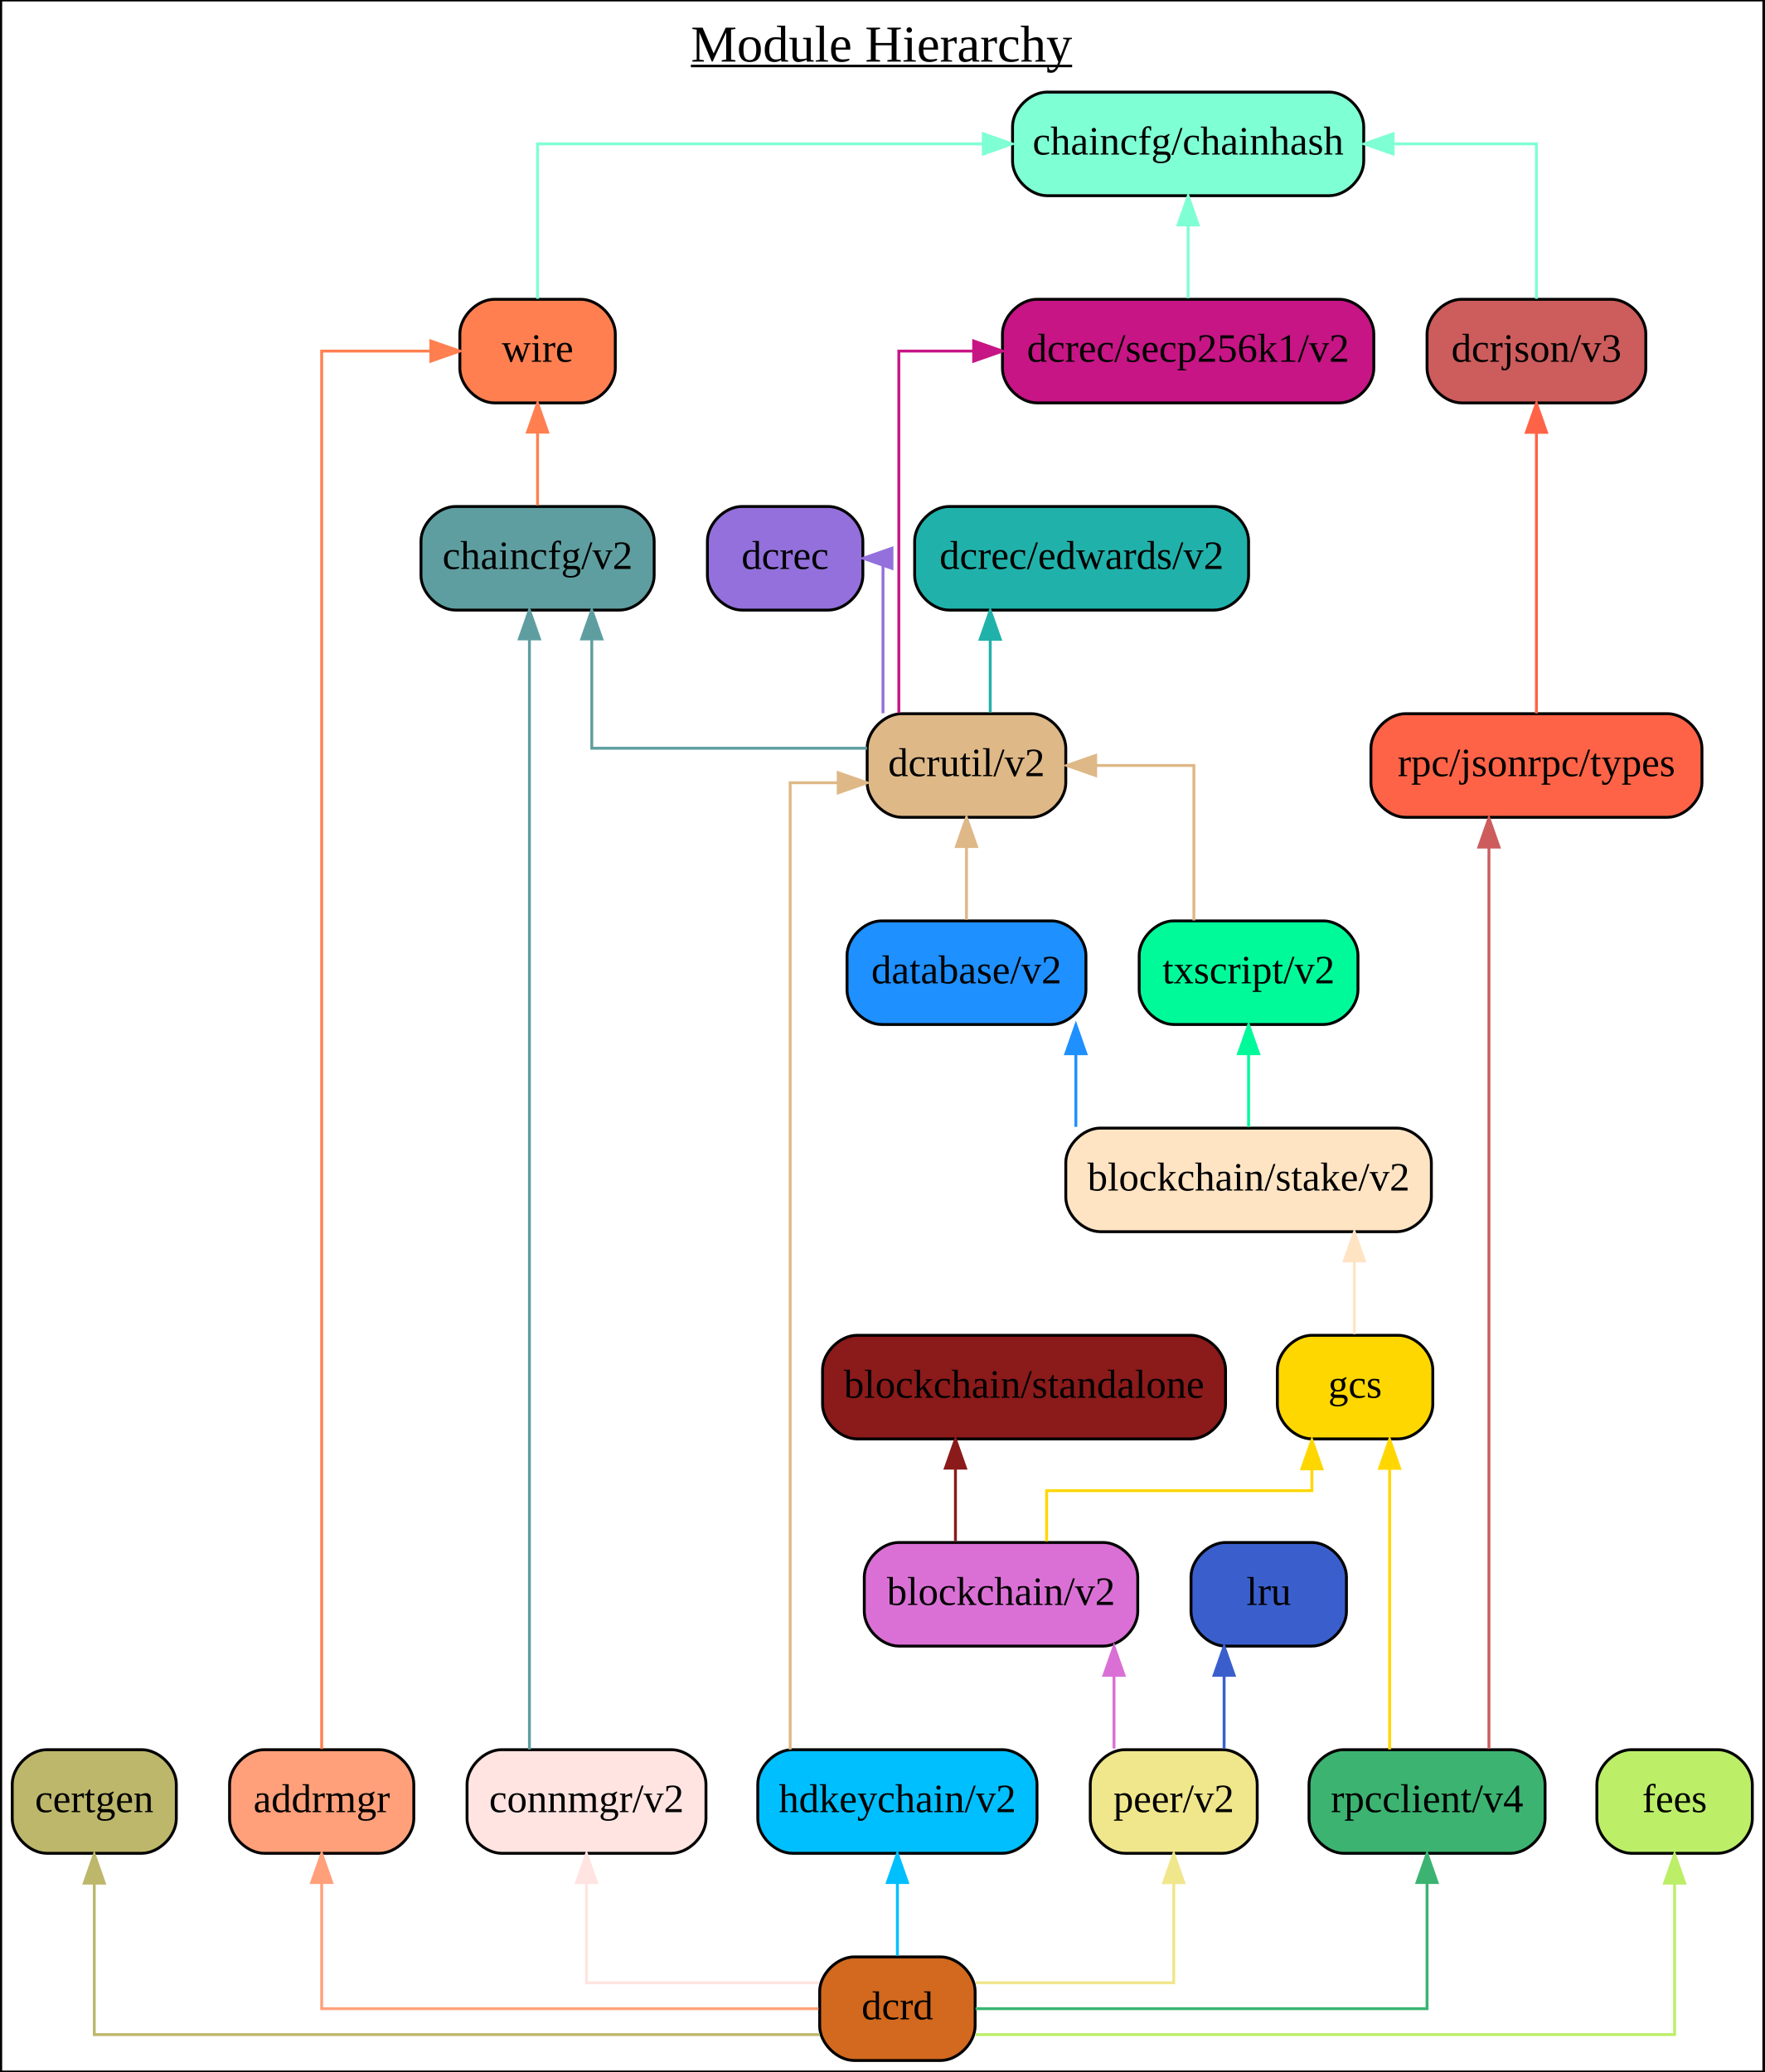
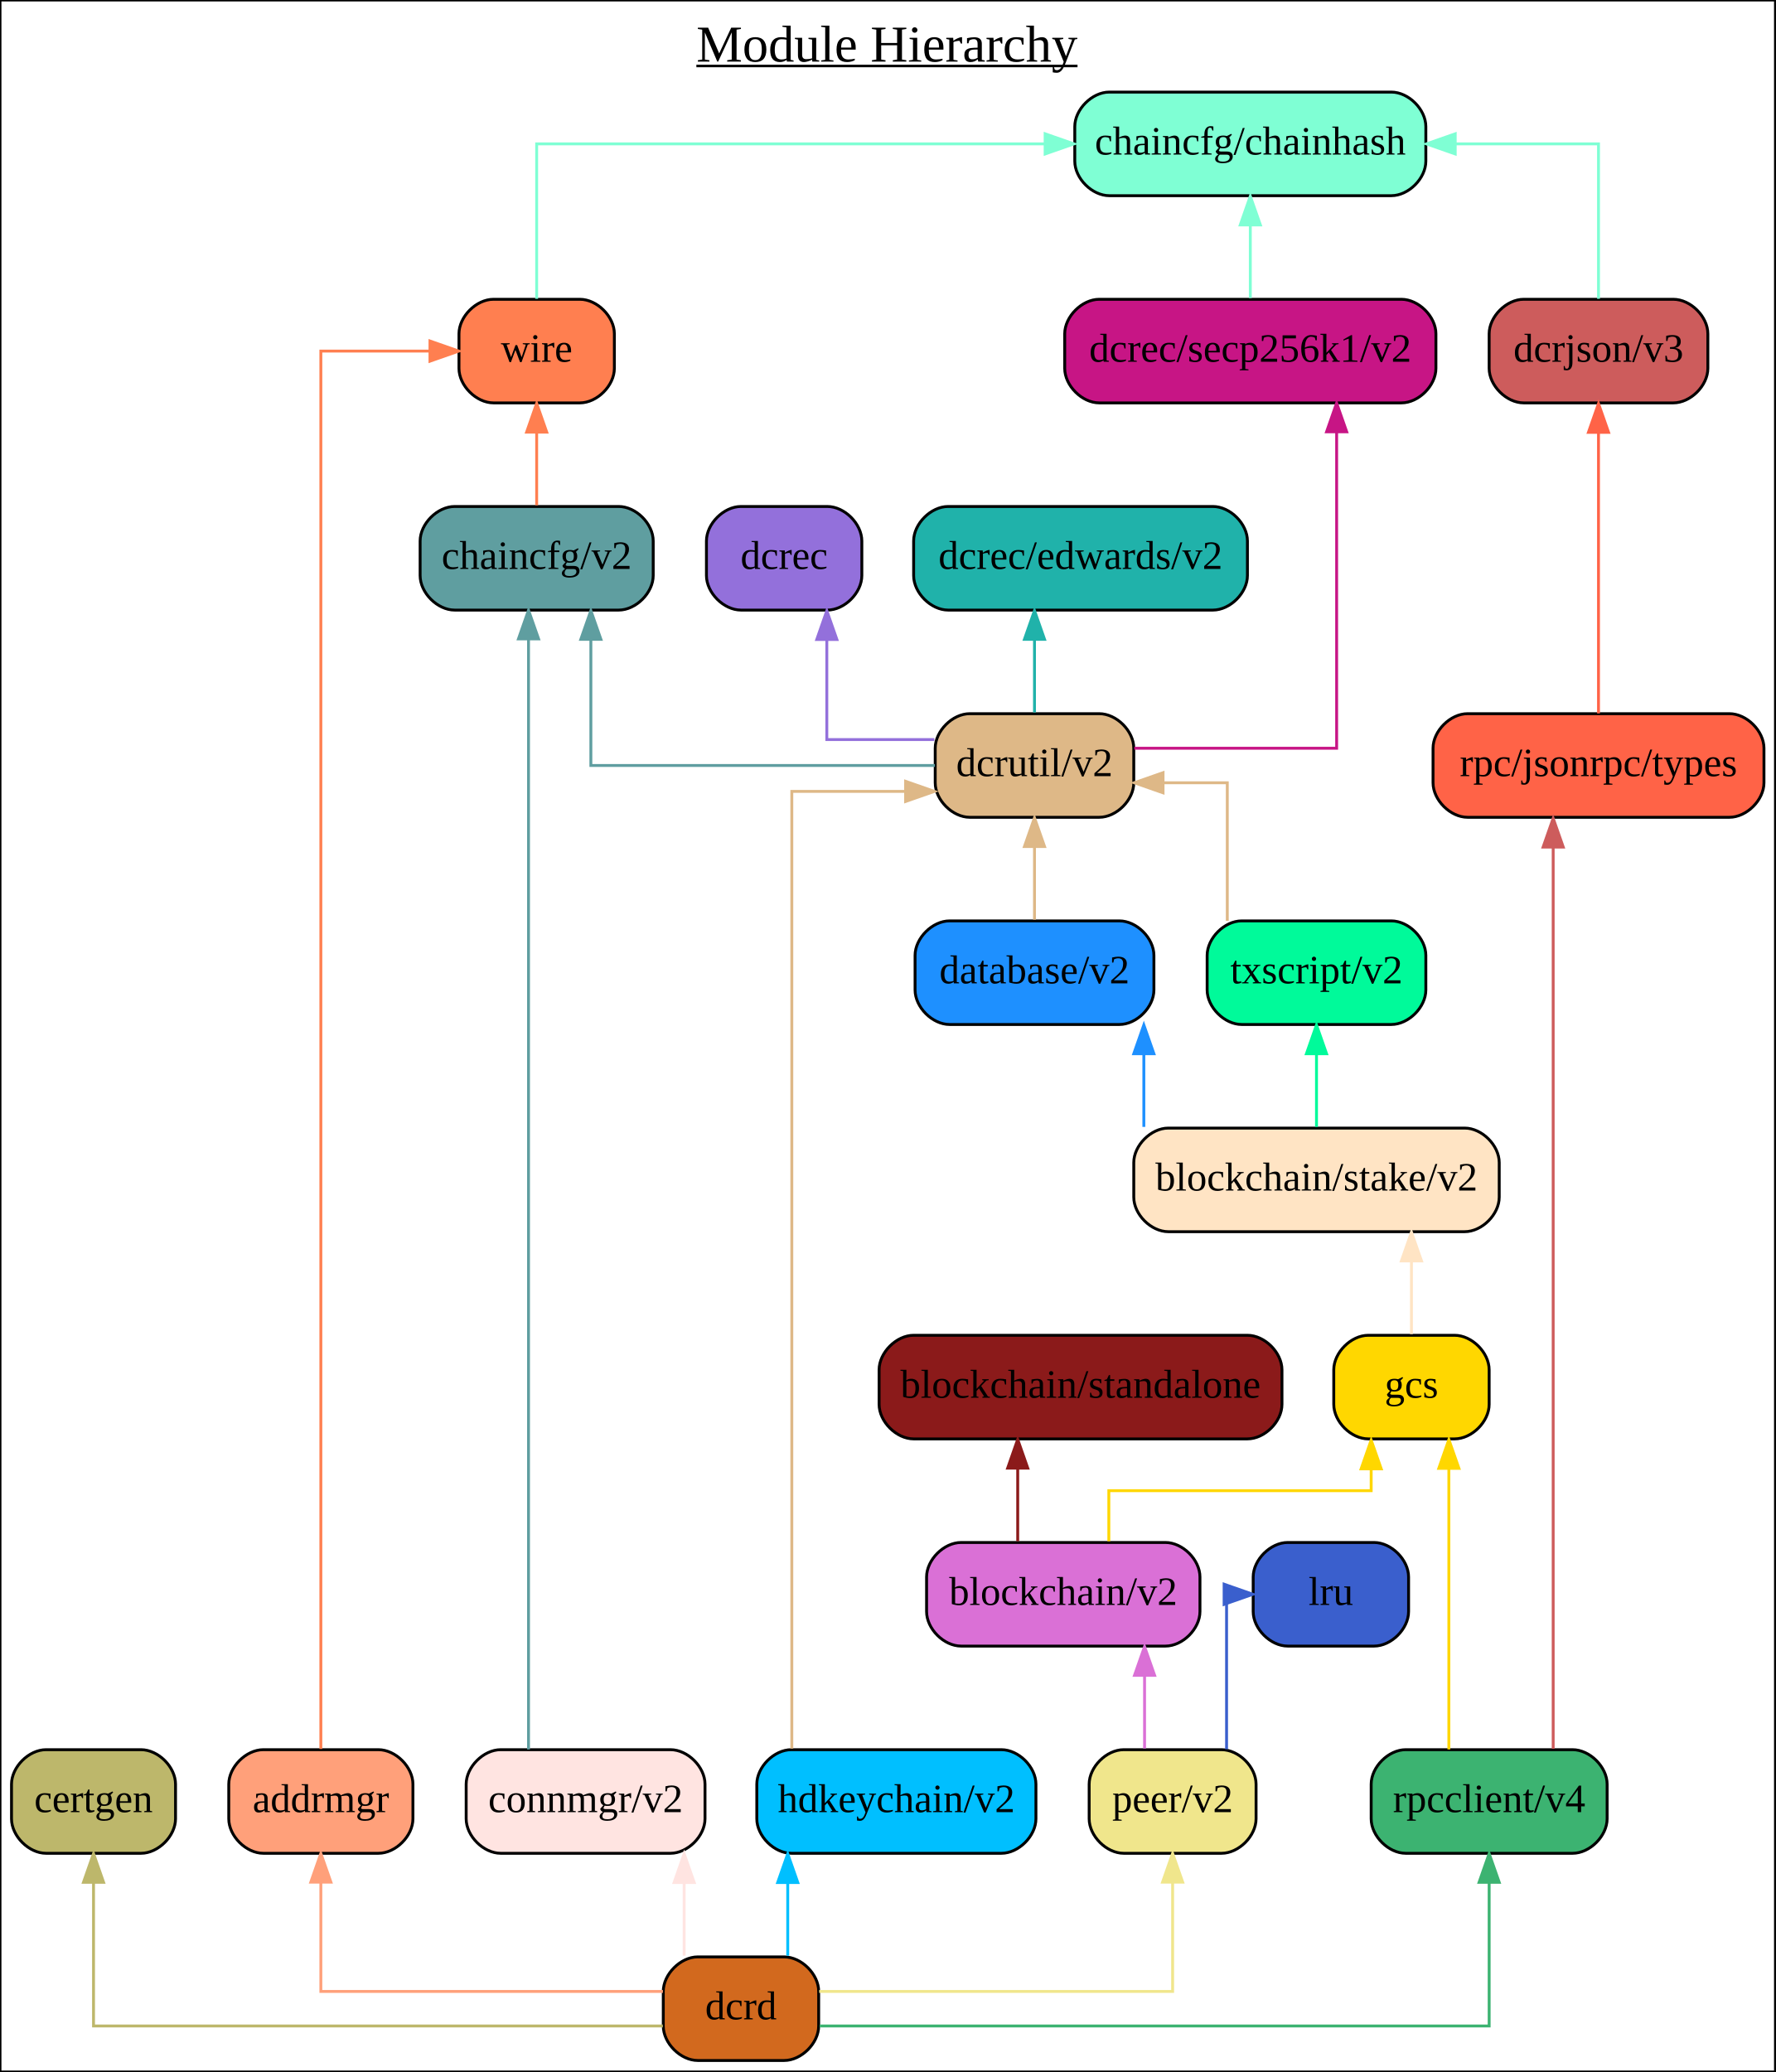
- <svg xmlns="http://www.w3.org/2000/svg" width="613pt" height="720pt" viewBox="0.00 0.00 612.50 720.00">
+ <svg xmlns="http://www.w3.org/2000/svg" width="617pt" height="720pt" viewBox="0.00 0.00 617.00 720.00">
  <g id="graph0" class="graph" transform="scale(1 1) rotate(0) translate(4 716)">
-     <polygon fill="white" stroke="#000000" points="-4,4 -4,-716 608.5,-716 608.5,4 -4,4" />
-     <text text-anchor="start" x="235.75" y="-694.6" font-family="Times New Roman,serif" text-decoration="underline" font-size="18.00">Module Hierarchy</text>
+     <polygon fill="white" stroke="#000000" points="-4,4 -4,-716 613,-716 613,4 -4,4" />
+     <text text-anchor="start" x="238" y="-694.6" font-family="Times New Roman,serif" text-decoration="underline" font-size="18.00">Module Hierarchy</text>
    <g id="node1" class="node">
      <path fill="darkkhaki" stroke="black" d="M45,-108C45,-108 12,-108 12,-108 6,-108 0,-102 0,-96 0,-96 0,-84 0,-84 0,-78 6,-72 12,-72 12,-72 45,-72 45,-72 51,-72 57,-78 57,-84 57,-84 57,-96 57,-96 57,-102 51,-108 45,-108" />
      <text text-anchor="middle" x="28.5" y="-86.3" font-family="Times New Roman,serif" font-size="14.00">certgen</text>
    </g>
-     <g id="node24" class="node">
-       <path fill="chocolate" stroke="black" d="M322.5,-36C322.5,-36 292.5,-36 292.5,-36 286.5,-36 280.5,-30 280.5,-24 280.5,-24 280.5,-12 280.5,-12 280.5,-6 286.5,-0 292.5,-0 292.5,-0 322.5,-0 322.5,-0 328.5,-0 334.5,-6 334.5,-12 334.5,-12 334.5,-24 334.5,-24 334.5,-30 328.5,-36 322.5,-36" />
-       <text text-anchor="middle" x="307.5" y="-14.3" font-family="Times New Roman,serif" font-size="14.00">dcrd</text>
-     </g>
-     <g id="edge25" class="edge">
-       <path fill="none" stroke="darkkhaki" d="M28.5,-61.62C28.5,-61.62 28.5,-9 28.5,-9 28.5,-9 210.477,-9 280.495,-9" />
-       <polygon fill="darkkhaki" stroke="darkkhaki" points="25,-61.62 28.5,-71.62 32,-61.62 25,-61.62" />
+     <g id="node23" class="node">
+       <path fill="chocolate" stroke="black" d="M268.5,-36C268.5,-36 238.5,-36 238.5,-36 232.5,-36 226.5,-30 226.5,-24 226.5,-24 226.5,-12 226.5,-12 226.5,-6 232.5,-0 238.5,-0 238.5,-0 268.5,-0 268.5,-0 274.5,-0 280.5,-6 280.5,-12 280.5,-12 280.5,-24 280.5,-24 280.5,-30 274.5,-36 268.5,-36" />
+       <text text-anchor="middle" x="253.5" y="-14.3" font-family="Times New Roman,serif" font-size="14.00">dcrd</text>
+     </g>
+     <g id="edge24" class="edge">
+       <path fill="none" stroke="darkkhaki" d="M28.5,-61.909C28.5,-61.909 28.5,-12 28.5,-12 28.5,-12 166.517,-12 226.36,-12" />
+       <polygon fill="darkkhaki" stroke="darkkhaki" points="25,-61.909 28.5,-71.909 32,-61.909 25,-61.909" />
    </g>
    <g id="node2" class="node">
-       <path fill="aquamarine" stroke="black" d="M457.5,-684C457.5,-684 359.5,-684 359.5,-684 353.5,-684 347.5,-678 347.5,-672 347.5,-672 347.5,-660 347.5,-660 347.5,-654 353.5,-648 359.5,-648 359.5,-648 457.5,-648 457.5,-648 463.5,-648 469.5,-654 469.5,-660 469.5,-660 469.5,-672 469.5,-672 469.5,-678 463.5,-684 457.5,-684" />
-       <text text-anchor="middle" x="408.5" y="-662.3" font-family="Times New Roman,serif" font-size="14.00">chaincfg/chainhash</text>
+       <path fill="aquamarine" stroke="black" d="M479.5,-684C479.5,-684 381.5,-684 381.5,-684 375.5,-684 369.5,-678 369.5,-672 369.5,-672 369.5,-660 369.5,-660 369.5,-654 375.5,-648 381.5,-648 381.5,-648 479.5,-648 479.5,-648 485.5,-648 491.5,-654 491.5,-660 491.5,-660 491.5,-672 491.5,-672 491.5,-678 485.5,-684 479.5,-684" />
+       <text text-anchor="middle" x="430.5" y="-662.3" font-family="Times New Roman,serif" font-size="14.00">chaincfg/chainhash</text>
    </g>
    <g id="node3" class="node">
-       <path fill="indianred" stroke="black" d="M555.5,-612C555.5,-612 503.5,-612 503.5,-612 497.5,-612 491.5,-606 491.5,-600 491.5,-600 491.5,-588 491.5,-588 491.5,-582 497.5,-576 503.5,-576 503.5,-576 555.5,-576 555.5,-576 561.5,-576 567.5,-582 567.5,-588 567.5,-588 567.5,-600 567.5,-600 567.5,-606 561.5,-612 555.5,-612" />
-       <text text-anchor="middle" x="529.5" y="-590.3" font-family="Times New Roman,serif" font-size="14.00">dcrjson/v3</text>
+       <path fill="indianred" stroke="black" d="M577.5,-612C577.5,-612 525.5,-612 525.5,-612 519.5,-612 513.5,-606 513.5,-600 513.5,-600 513.5,-588 513.5,-588 513.5,-582 519.5,-576 525.5,-576 525.5,-576 577.5,-576 577.5,-576 583.5,-576 589.5,-582 589.5,-588 589.5,-588 589.5,-600 589.5,-600 589.5,-606 583.5,-612 577.5,-612" />
+       <text text-anchor="middle" x="551.5" y="-590.3" font-family="Times New Roman,serif" font-size="14.00">dcrjson/v3</text>
    </g>
    <g id="edge1" class="edge">
-       <path fill="none" stroke="aquamarine" d="M479.709,-666C479.709,-666 529.5,-666 529.5,-666 529.5,-666 529.5,-633.498 529.5,-612.169" />
-       <polygon fill="aquamarine" stroke="aquamarine" points="479.709,-662.5 469.709,-666 479.709,-669.5 479.709,-662.5" />
+       <path fill="none" stroke="aquamarine" d="M501.709,-666C501.709,-666 551.5,-666 551.5,-666 551.5,-666 551.5,-633.498 551.5,-612.169" />
+       <polygon fill="aquamarine" stroke="aquamarine" points="501.709,-662.5 491.709,-666 501.709,-669.5 501.709,-662.5" />
    </g>
    <g id="node5" class="node">
      <path fill="coral" stroke="black" d="M197.5,-612C197.5,-612 167.5,-612 167.5,-612 161.5,-612 155.5,-606 155.5,-600 155.5,-600 155.5,-588 155.5,-588 155.5,-582 161.5,-576 167.5,-576 167.5,-576 197.5,-576 197.5,-576 203.5,-576 209.5,-582 209.5,-588 209.5,-588 209.5,-600 209.5,-600 209.5,-606 203.5,-612 197.5,-612" />
      <text text-anchor="middle" x="182.5" y="-590.3" font-family="Times New Roman,serif" font-size="14.00">wire</text>
    </g>
    <g id="edge2" class="edge">
-       <path fill="none" stroke="aquamarine" d="M337.341,-666C337.341,-666 182.5,-666 182.5,-666 182.5,-666 182.5,-633.498 182.5,-612.169" />
-       <polygon fill="aquamarine" stroke="aquamarine" points="337.341,-669.5 347.341,-666 337.341,-662.5 337.341,-669.5" />
+       <path fill="none" stroke="aquamarine" d="M359.197,-666C359.197,-666 182.5,-666 182.5,-666 182.5,-666 182.5,-633.498 182.5,-612.169" />
+       <polygon fill="aquamarine" stroke="aquamarine" points="359.197,-669.5 369.197,-666 359.197,-662.5 359.197,-669.5" />
    </g>
    <g id="node11" class="node">
-       <path fill="mediumvioletred" stroke="black" d="M461,-612C461,-612 356,-612 356,-612 350,-612 344,-606 344,-600 344,-600 344,-588 344,-588 344,-582 350,-576 356,-576 356,-576 461,-576 461,-576 467,-576 473,-582 473,-588 473,-588 473,-600 473,-600 473,-606 467,-612 461,-612" />
-       <text text-anchor="middle" x="408.5" y="-590.3" font-family="Times New Roman,serif" font-size="14.00">dcrec/secp256k1/v2</text>
+       <path fill="mediumvioletred" stroke="black" d="M483,-612C483,-612 378,-612 378,-612 372,-612 366,-606 366,-600 366,-600 366,-588 366,-588 366,-582 372,-576 378,-576 378,-576 483,-576 483,-576 489,-576 495,-582 495,-588 495,-588 495,-600 495,-600 495,-606 489,-612 483,-612" />
+       <text text-anchor="middle" x="430.5" y="-590.3" font-family="Times New Roman,serif" font-size="14.00">dcrec/secp256k1/v2</text>
    </g>
    <g id="edge6" class="edge">
-       <path fill="none" stroke="aquamarine" d="M408.5,-637.831C408.5,-637.831 408.5,-612.413 408.5,-612.413" />
-       <polygon fill="aquamarine" stroke="aquamarine" points="405,-637.831 408.5,-647.831 412,-637.831 405,-637.831" />
+       <path fill="none" stroke="aquamarine" d="M430.5,-637.831C430.5,-637.831 430.5,-612.413 430.5,-612.413" />
+       <polygon fill="aquamarine" stroke="aquamarine" points="427,-637.831 430.5,-647.831 434,-637.831 427,-637.831" />
    </g>
    <g id="node4" class="node">
-       <path fill="tomato" stroke="black" d="M575,-468C575,-468 484,-468 484,-468 478,-468 472,-462 472,-456 472,-456 472,-444 472,-444 472,-438 478,-432 484,-432 484,-432 575,-432 575,-432 581,-432 587,-438 587,-444 587,-444 587,-456 587,-456 587,-462 581,-468 575,-468" />
-       <text text-anchor="middle" x="529.5" y="-446.3" font-family="Times New Roman,serif" font-size="14.00">rpc/jsonrpc/types</text>
+       <path fill="tomato" stroke="black" d="M597,-468C597,-468 506,-468 506,-468 500,-468 494,-462 494,-456 494,-456 494,-444 494,-444 494,-438 500,-432 506,-432 506,-432 597,-432 597,-432 603,-432 609,-438 609,-444 609,-444 609,-456 609,-456 609,-462 603,-468 597,-468" />
+       <text text-anchor="middle" x="551.5" y="-446.3" font-family="Times New Roman,serif" font-size="14.00">rpc/jsonrpc/types</text>
    </g>
    <g id="edge22" class="edge">
-       <path fill="none" stroke="tomato" d="M529.5,-565.762C529.5,-565.762 529.5,-468.09 529.5,-468.09" />
-       <polygon fill="tomato" stroke="tomato" points="526,-565.762 529.5,-575.762 533,-565.762 526,-565.762" />
+       <path fill="none" stroke="tomato" d="M551.5,-565.762C551.5,-565.762 551.5,-468.09 551.5,-468.09" />
+       <polygon fill="tomato" stroke="tomato" points="548,-565.762 551.5,-575.762 555,-565.762 548,-565.762" />
    </g>
    <g id="node22" class="node">
-       <path fill="mediumseagreen" stroke="black" d="M520.5,-108C520.5,-108 462.5,-108 462.5,-108 456.5,-108 450.5,-102 450.5,-96 450.5,-96 450.5,-84 450.5,-84 450.5,-78 456.5,-72 462.5,-72 462.5,-72 520.5,-72 520.5,-72 526.5,-72 532.5,-78 532.5,-84 532.5,-84 532.5,-96 532.5,-96 532.5,-102 526.5,-108 520.5,-108" />
-       <text text-anchor="middle" x="491.5" y="-86.3" font-family="Times New Roman,serif" font-size="14.00">rpcclient/v4</text>
+       <path fill="mediumseagreen" stroke="black" d="M542.5,-108C542.5,-108 484.5,-108 484.5,-108 478.5,-108 472.5,-102 472.5,-96 472.5,-96 472.5,-84 472.5,-84 472.5,-78 478.5,-72 484.5,-72 484.5,-72 542.5,-72 542.5,-72 548.5,-72 554.5,-78 554.5,-84 554.5,-84 554.5,-96 554.5,-96 554.5,-102 548.5,-108 542.5,-108" />
+       <text text-anchor="middle" x="513.5" y="-86.3" font-family="Times New Roman,serif" font-size="14.00">rpcclient/v4</text>
    </g>
    <g id="edge23" class="edge">
-       <path fill="none" stroke="indianred" d="M513,-421.653C513,-421.653 513,-108.31 513,-108.31" />
-       <polygon fill="indianred" stroke="indianred" points="509.5,-421.653 513,-431.653 516.5,-421.653 509.5,-421.653" />
+       <path fill="none" stroke="indianred" d="M535.75,-421.653C535.75,-421.653 535.75,-108.31 535.75,-108.31" />
+       <polygon fill="indianred" stroke="indianred" points="532.25,-421.653 535.75,-431.653 539.25,-421.653 532.25,-421.653" />
    </g>
    <g id="node6" class="node">
      <path fill="lightsalmon" stroke="black" d="M127.5,-108C127.5,-108 87.5,-108 87.5,-108 81.5,-108 75.5,-102 75.5,-96 75.5,-96 75.5,-84 75.5,-84 75.5,-78 81.5,-72 87.5,-72 87.5,-72 127.5,-72 127.5,-72 133.5,-72 139.5,-78 139.5,-84 139.5,-84 139.5,-96 139.5,-96 139.5,-102 133.5,-108 127.5,-108" />
      <text text-anchor="middle" x="107.5" y="-86.3" font-family="Times New Roman,serif" font-size="14.00">addrmgr</text>
    </g>
    <g id="edge3" class="edge">
      <path fill="none" stroke="coral" d="M145.423,-594C145.423,-594 107.5,-594 107.5,-594 107.5,-594 107.5,-198.592 107.5,-108.235" />
      <polygon fill="coral" stroke="coral" points="145.423,-597.5 155.423,-594 145.423,-590.5 145.423,-597.5" />
    </g>
    <g id="node7" class="node">
      <path fill="cadetblue" stroke="black" d="M211,-540C211,-540 154,-540 154,-540 148,-540 142,-534 142,-528 142,-528 142,-516 142,-516 142,-510 148,-504 154,-504 154,-504 211,-504 211,-504 217,-504 223,-510 223,-516 223,-516 223,-528 223,-528 223,-534 217,-540 211,-540" />
      <text text-anchor="middle" x="182.5" y="-518.3" font-family="Times New Roman,serif" font-size="14.00">chaincfg/v2</text>
    </g>
    <g id="edge4" class="edge">
      <path fill="none" stroke="coral" d="M182.5,-565.831C182.5,-565.831 182.5,-540.413 182.5,-540.413" />
      <polygon fill="coral" stroke="coral" points="179,-565.831 182.5,-575.831 186,-565.831 179,-565.831" />
    </g>
-     <g id="edge26" class="edge">
-       <path fill="none" stroke="lightsalmon" d="M107.5,-61.831C107.5,-61.831 107.5,-18 107.5,-18 107.5,-18 225.335,-18 280.11,-18" />
-       <polygon fill="lightsalmon" stroke="lightsalmon" points="104,-61.831 107.5,-71.831 111,-61.831 104,-61.831" />
+     <g id="edge25" class="edge">
+       <path fill="none" stroke="lightsalmon" d="M107.5,-61.965C107.5,-61.965 107.5,-24 107.5,-24 107.5,-24 184.159,-24 226.381,-24" />
+       <polygon fill="lightsalmon" stroke="lightsalmon" points="104,-61.965 107.5,-71.965 111,-61.965 104,-61.965" />
    </g>
    <g id="node8" class="node">
      <path fill="mistyrose" stroke="black" d="M229,-108C229,-108 170,-108 170,-108 164,-108 158,-102 158,-96 158,-96 158,-84 158,-84 158,-78 164,-72 170,-72 170,-72 229,-72 229,-72 235,-72 241,-78 241,-84 241,-84 241,-96 241,-96 241,-102 235,-108 229,-108" />
      <text text-anchor="middle" x="199.5" y="-86.3" font-family="Times New Roman,serif" font-size="14.00">connmgr/v2</text>
    </g>
    <g id="edge5" class="edge">
      <path fill="none" stroke="cadetblue" d="M179.667,-493.987C179.667,-493.987 179.667,-108.089 179.667,-108.089" />
      <polygon fill="cadetblue" stroke="cadetblue" points="176.167,-493.987 179.667,-503.987 183.167,-493.988 176.167,-493.987" />
    </g>
    <g id="node12" class="node">
-       <path fill="burlywood" stroke="black" d="M354,-468C354,-468 309,-468 309,-468 303,-468 297,-462 297,-456 297,-456 297,-444 297,-444 297,-438 303,-432 309,-432 309,-432 354,-432 354,-432 360,-432 366,-438 366,-444 366,-444 366,-456 366,-456 366,-462 360,-468 354,-468" />
-       <text text-anchor="middle" x="331.5" y="-446.3" font-family="Times New Roman,serif" font-size="14.00">dcrutil/v2</text>
+       <path fill="burlywood" stroke="black" d="M378,-468C378,-468 333,-468 333,-468 327,-468 321,-462 321,-456 321,-456 321,-444 321,-444 321,-438 327,-432 333,-432 333,-432 378,-432 378,-432 384,-432 390,-438 390,-444 390,-444 390,-456 390,-456 390,-462 384,-468 378,-468" />
+       <text text-anchor="middle" x="355.5" y="-446.3" font-family="Times New Roman,serif" font-size="14.00">dcrutil/v2</text>
    </g>
    <g id="edge7" class="edge">
-       <path fill="none" stroke="cadetblue" d="M201.333,-493.965C201.333,-493.965 201.333,-456 201.333,-456 201.333,-456 258.397,-456 296.959,-456" />
-       <polygon fill="cadetblue" stroke="cadetblue" points="197.833,-493.965 201.333,-503.965 204.833,-493.965 197.833,-493.965" />
-     </g>
-     <g id="edge28" class="edge">
-       <path fill="none" stroke="mistyrose" d="M199.5,-61.778C199.5,-61.778 199.5,-27 199.5,-27 199.5,-27 248.253,-27 280.247,-27" />
-       <polygon fill="mistyrose" stroke="mistyrose" points="196,-61.778 199.5,-71.778 203,-61.778 196,-61.778" />
+       <path fill="none" stroke="cadetblue" d="M201.333,-493.831C201.333,-493.831 201.333,-450 201.333,-450 201.333,-450 275.449,-450 320.902,-450" />
+       <polygon fill="cadetblue" stroke="cadetblue" points="197.833,-493.831 201.333,-503.831 204.833,-493.831 197.833,-493.831" />
+     </g>
+     <g id="edge27" class="edge">
+       <path fill="none" stroke="mistyrose" d="M233.75,-61.831C233.75,-61.831 233.75,-36.413 233.75,-36.413" />
+       <polygon fill="mistyrose" stroke="mistyrose" points="230.25,-61.831 233.75,-71.831 237.25,-61.831 230.25,-61.831" />
    </g>
    <g id="node9" class="node">
      <path fill="mediumpurple" stroke="black" d="M283.5,-540C283.5,-540 253.5,-540 253.5,-540 247.5,-540 241.5,-534 241.5,-528 241.5,-528 241.5,-516 241.5,-516 241.5,-510 247.5,-504 253.5,-504 253.5,-504 283.5,-504 283.5,-504 289.5,-504 295.5,-510 295.5,-516 295.5,-516 295.5,-528 295.5,-528 295.5,-534 289.5,-540 283.5,-540" />
      <text text-anchor="middle" x="268.5" y="-518.3" font-family="Times New Roman,serif" font-size="14.00">dcrec</text>
    </g>
    <g id="edge8" class="edge">
-       <path fill="none" stroke="mediumpurple" d="M301.812,-522C301.812,-522 302.5,-522 302.5,-522 302.5,-522 302.5,-489.498 302.5,-468.169" />
-       <polygon fill="mediumpurple" stroke="mediumpurple" points="305.62,-518.5 295.62,-522 305.62,-525.5 305.62,-518.5" />
+       <path fill="none" stroke="mediumpurple" d="M283.333,-493.778C283.333,-493.778 283.333,-459 283.333,-459 283.333,-459 302.231,-459 320.685,-459" />
+       <polygon fill="mediumpurple" stroke="mediumpurple" points="279.833,-493.778 283.333,-503.778 286.833,-493.778 279.833,-493.778" />
    </g>
    <g id="node10" class="node">
      <path fill="lightseagreen" stroke="black" d="M417.5,-540C417.5,-540 325.5,-540 325.5,-540 319.5,-540 313.5,-534 313.5,-528 313.5,-528 313.5,-516 313.5,-516 313.5,-510 319.5,-504 325.5,-504 325.5,-504 417.5,-504 417.5,-504 423.5,-504 429.5,-510 429.5,-516 429.5,-516 429.5,-528 429.5,-528 429.5,-534 423.5,-540 417.5,-540" />
      <text text-anchor="middle" x="371.5" y="-518.3" font-family="Times New Roman,serif" font-size="14.00">dcrec/edwards/v2</text>
    </g>
    <g id="edge9" class="edge">
-       <path fill="none" stroke="lightseagreen" d="M339.75,-493.831C339.75,-493.831 339.75,-468.413 339.75,-468.413" />
-       <polygon fill="lightseagreen" stroke="lightseagreen" points="336.25,-493.831 339.75,-503.831 343.25,-493.831 336.25,-493.831" />
+       <path fill="none" stroke="lightseagreen" d="M355.5,-493.831C355.5,-493.831 355.5,-468.413 355.5,-468.413" />
+       <polygon fill="lightseagreen" stroke="lightseagreen" points="352,-493.831 355.5,-503.831 359,-493.831 352,-493.831" />
    </g>
    <g id="edge10" class="edge">
-       <path fill="none" stroke="mediumvioletred" d="M333.999,-594C333.999,-594 308,-594 308,-594 308,-594 308,-506.986 308,-468.238" />
-       <polygon fill="mediumvioletred" stroke="mediumvioletred" points="333.999,-597.5 343.999,-594 333.999,-590.5 333.999,-597.5" />
+       <path fill="none" stroke="mediumvioletred" d="M460.5,-565.959C460.5,-565.959 460.5,-456 460.5,-456 460.5,-456 420.756,-456 390.172,-456" />
+       <polygon fill="mediumvioletred" stroke="mediumvioletred" points="457,-565.959 460.5,-575.959 464,-565.959 457,-565.959" />
    </g>
    <g id="node13" class="node">
-       <path fill="dodgerblue" stroke="black" d="M361,-396C361,-396 302,-396 302,-396 296,-396 290,-390 290,-384 290,-384 290,-372 290,-372 290,-366 296,-360 302,-360 302,-360 361,-360 361,-360 367,-360 373,-366 373,-372 373,-372 373,-384 373,-384 373,-390 367,-396 361,-396" />
-       <text text-anchor="middle" x="331.5" y="-374.3" font-family="Times New Roman,serif" font-size="14.00">database/v2</text>
+       <path fill="dodgerblue" stroke="black" d="M385,-396C385,-396 326,-396 326,-396 320,-396 314,-390 314,-384 314,-384 314,-372 314,-372 314,-366 320,-360 326,-360 326,-360 385,-360 385,-360 391,-360 397,-366 397,-372 397,-372 397,-384 397,-384 397,-390 391,-396 385,-396" />
+       <text text-anchor="middle" x="355.5" y="-374.3" font-family="Times New Roman,serif" font-size="14.00">database/v2</text>
    </g>
    <g id="edge11" class="edge">
-       <path fill="none" stroke="burlywood" d="M331.5,-421.831C331.5,-421.831 331.5,-396.413 331.5,-396.413" />
-       <polygon fill="burlywood" stroke="burlywood" points="328,-421.831 331.5,-431.831 335,-421.831 328,-421.831" />
+       <path fill="none" stroke="burlywood" d="M355.5,-421.831C355.5,-421.831 355.5,-396.413 355.5,-396.413" />
+       <polygon fill="burlywood" stroke="burlywood" points="352,-421.831 355.5,-431.831 359,-421.831 352,-421.831" />
    </g>
    <g id="node14" class="node">
      <path fill="deepskyblue" stroke="black" d="M344,-108C344,-108 271,-108 271,-108 265,-108 259,-102 259,-96 259,-96 259,-84 259,-84 259,-78 265,-72 271,-72 271,-72 344,-72 344,-72 350,-72 356,-78 356,-84 356,-84 356,-96 356,-96 356,-102 350,-108 344,-108" />
      <text text-anchor="middle" x="307.5" y="-86.3" font-family="Times New Roman,serif" font-size="14.00">hdkeychain/v2</text>
    </g>
    <g id="edge12" class="edge">
-       <path fill="none" stroke="burlywood" d="M286.937,-444C286.937,-444 270.25,-444 270.25,-444 270.25,-444 270.25,-180.18 270.25,-108.042" />
-       <polygon fill="burlywood" stroke="burlywood" points="286.937,-447.5 296.937,-444 286.937,-440.5 286.937,-447.5" />
+       <path fill="none" stroke="burlywood" d="M310.712,-441C310.712,-441 271.167,-441 271.167,-441 271.167,-441 271.167,-180.598 271.167,-108.377" />
+       <polygon fill="burlywood" stroke="burlywood" points="310.712,-444.5 320.712,-441 310.711,-437.5 310.712,-444.5" />
    </g>
    <g id="node15" class="node">
-       <path fill="mediumspringgreen" stroke="black" d="M455.5,-396C455.5,-396 403.5,-396 403.5,-396 397.5,-396 391.5,-390 391.5,-384 391.5,-384 391.5,-372 391.5,-372 391.5,-366 397.5,-360 403.5,-360 403.5,-360 455.5,-360 455.5,-360 461.5,-360 467.5,-366 467.5,-372 467.5,-372 467.5,-384 467.5,-384 467.5,-390 461.5,-396 455.5,-396" />
-       <text text-anchor="middle" x="429.5" y="-374.3" font-family="Times New Roman,serif" font-size="14.00">txscript/v2</text>
+       <path fill="mediumspringgreen" stroke="black" d="M479.5,-396C479.5,-396 427.5,-396 427.5,-396 421.5,-396 415.5,-390 415.5,-384 415.5,-384 415.5,-372 415.5,-372 415.5,-366 421.5,-360 427.5,-360 427.5,-360 479.5,-360 479.5,-360 485.5,-360 491.5,-366 491.5,-372 491.5,-372 491.5,-384 491.5,-384 491.5,-390 485.5,-396 479.5,-396" />
+       <text text-anchor="middle" x="453.5" y="-374.3" font-family="Times New Roman,serif" font-size="14.00">txscript/v2</text>
    </g>
    <g id="edge13" class="edge">
-       <path fill="none" stroke="burlywood" d="M376.381,-450C376.381,-450 410.5,-450 410.5,-450 410.5,-450 410.5,-417.498 410.5,-396.169" />
-       <polygon fill="burlywood" stroke="burlywood" points="376.381,-446.5 366.381,-450 376.38,-453.5 376.381,-446.5" />
+       <path fill="none" stroke="burlywood" d="M400.178,-444C400.178,-444 422.5,-444 422.5,-444 422.5,-444 422.5,-415.576 422.5,-396.035" />
+       <polygon fill="burlywood" stroke="burlywood" points="400.178,-440.5 390.178,-444 400.177,-447.5 400.178,-440.5" />
    </g>
    <g id="node16" class="node">
-       <path fill="bisque" stroke="black" d="M481,-324C481,-324 378,-324 378,-324 372,-324 366,-318 366,-312 366,-312 366,-300 366,-300 366,-294 372,-288 378,-288 378,-288 481,-288 481,-288 487,-288 493,-294 493,-300 493,-300 493,-312 493,-312 493,-318 487,-324 481,-324" />
-       <text text-anchor="middle" x="429.5" y="-302.3" font-family="Times New Roman,serif" font-size="14.00">blockchain/stake/v2</text>
+       <path fill="bisque" stroke="black" d="M505,-324C505,-324 402,-324 402,-324 396,-324 390,-318 390,-312 390,-312 390,-300 390,-300 390,-294 396,-288 402,-288 402,-288 505,-288 505,-288 511,-288 517,-294 517,-300 517,-300 517,-312 517,-312 517,-318 511,-324 505,-324" />
+       <text text-anchor="middle" x="453.5" y="-302.3" font-family="Times New Roman,serif" font-size="14.00">blockchain/stake/v2</text>
    </g>
    <g id="edge14" class="edge">
-       <path fill="none" stroke="dodgerblue" d="M369.5,-349.831C369.5,-349.831 369.5,-324.413 369.5,-324.413" />
-       <polygon fill="dodgerblue" stroke="dodgerblue" points="366,-349.831 369.5,-359.831 373,-349.831 366,-349.831" />
-     </g>
-     <g id="edge27" class="edge">
-       <path fill="none" stroke="deepskyblue" d="M307.5,-61.831C307.5,-61.831 307.5,-36.413 307.5,-36.413" />
-       <polygon fill="deepskyblue" stroke="deepskyblue" points="304,-61.831 307.5,-71.831 311,-61.831 304,-61.831" />
+       <path fill="none" stroke="dodgerblue" d="M393.5,-349.831C393.5,-349.831 393.5,-324.413 393.5,-324.413" />
+       <polygon fill="dodgerblue" stroke="dodgerblue" points="390,-349.831 393.5,-359.831 397,-349.831 390,-349.831" />
+     </g>
+     <g id="edge26" class="edge">
+       <path fill="none" stroke="deepskyblue" d="M269.75,-61.831C269.75,-61.831 269.75,-36.413 269.75,-36.413" />
+       <polygon fill="deepskyblue" stroke="deepskyblue" points="266.25,-61.831 269.75,-71.831 273.25,-61.831 266.25,-61.831" />
    </g>
    <g id="edge15" class="edge">
-       <path fill="none" stroke="mediumspringgreen" d="M429.5,-349.831C429.5,-349.831 429.5,-324.413 429.5,-324.413" />
-       <polygon fill="mediumspringgreen" stroke="mediumspringgreen" points="426,-349.831 429.5,-359.831 433,-349.831 426,-349.831" />
+       <path fill="none" stroke="mediumspringgreen" d="M453.5,-349.831C453.5,-349.831 453.5,-324.413 453.5,-324.413" />
+       <polygon fill="mediumspringgreen" stroke="mediumspringgreen" points="450,-349.831 453.5,-359.831 457,-349.831 450,-349.831" />
    </g>
    <g id="node18" class="node">
-       <path fill="gold" stroke="black" d="M481.5,-252C481.5,-252 451.5,-252 451.5,-252 445.5,-252 439.5,-246 439.5,-240 439.5,-240 439.5,-228 439.5,-228 439.5,-222 445.5,-216 451.5,-216 451.5,-216 481.5,-216 481.5,-216 487.5,-216 493.5,-222 493.5,-228 493.5,-228 493.5,-240 493.5,-240 493.5,-246 487.5,-252 481.5,-252" />
-       <text text-anchor="middle" x="466.5" y="-230.3" font-family="Times New Roman,serif" font-size="14.00">gcs</text>
+       <path fill="gold" stroke="black" d="M501.5,-252C501.5,-252 471.5,-252 471.5,-252 465.5,-252 459.5,-246 459.5,-240 459.5,-240 459.5,-228 459.5,-228 459.5,-222 465.5,-216 471.5,-216 471.5,-216 501.5,-216 501.5,-216 507.5,-216 513.5,-222 513.5,-228 513.5,-228 513.5,-240 513.5,-240 513.5,-246 507.5,-252 501.5,-252" />
+       <text text-anchor="middle" x="486.5" y="-230.3" font-family="Times New Roman,serif" font-size="14.00">gcs</text>
    </g>
    <g id="edge16" class="edge">
-       <path fill="none" stroke="bisque" d="M466.25,-277.831C466.25,-277.831 466.25,-252.413 466.25,-252.413" />
-       <polygon fill="bisque" stroke="bisque" points="462.75,-277.831 466.25,-287.831 469.75,-277.831 462.75,-277.831" />
+       <path fill="none" stroke="bisque" d="M486.5,-277.831C486.5,-277.831 486.5,-252.413 486.5,-252.413" />
+       <polygon fill="bisque" stroke="bisque" points="483,-277.831 486.5,-287.831 490,-277.831 483,-277.831" />
    </g>
    <g id="node17" class="node">
-       <path fill="#8b1a1a" stroke="black" d="M409.5,-252C409.5,-252 293.5,-252 293.5,-252 287.5,-252 281.5,-246 281.5,-240 281.5,-240 281.5,-228 281.5,-228 281.5,-222 287.5,-216 293.5,-216 293.5,-216 409.5,-216 409.5,-216 415.5,-216 421.5,-222 421.5,-228 421.5,-228 421.5,-240 421.5,-240 421.5,-246 415.5,-252 409.5,-252" />
-       <text text-anchor="middle" x="351.5" y="-230.3" font-family="Times New Roman,serif" font-size="14.00">blockchain/standalone</text>
+       <path fill="#8b1a1a" stroke="black" d="M429.5,-252C429.5,-252 313.5,-252 313.5,-252 307.5,-252 301.5,-246 301.5,-240 301.5,-240 301.5,-228 301.5,-228 301.5,-222 307.5,-216 313.5,-216 313.5,-216 429.5,-216 429.5,-216 435.5,-216 441.5,-222 441.5,-228 441.5,-228 441.5,-240 441.5,-240 441.5,-246 435.5,-252 429.5,-252" />
+       <text text-anchor="middle" x="371.5" y="-230.3" font-family="Times New Roman,serif" font-size="14.00">blockchain/standalone</text>
    </g>
    <g id="node19" class="node">
-       <path fill="orchid" stroke="black" d="M379,-180C379,-180 308,-180 308,-180 302,-180 296,-174 296,-168 296,-168 296,-156 296,-156 296,-150 302,-144 308,-144 308,-144 379,-144 379,-144 385,-144 391,-150 391,-156 391,-156 391,-168 391,-168 391,-174 385,-180 379,-180" />
-       <text text-anchor="middle" x="343.5" y="-158.3" font-family="Times New Roman,serif" font-size="14.00">blockchain/v2</text>
+       <path fill="orchid" stroke="black" d="M401,-180C401,-180 330,-180 330,-180 324,-180 318,-174 318,-168 318,-168 318,-156 318,-156 318,-150 324,-144 330,-144 330,-144 401,-144 401,-144 407,-144 413,-150 413,-156 413,-156 413,-168 413,-168 413,-174 407,-180 401,-180" />
+       <text text-anchor="middle" x="365.5" y="-158.3" font-family="Times New Roman,serif" font-size="14.00">blockchain/v2</text>
    </g>
    <g id="edge17" class="edge">
-       <path fill="none" stroke="#8b1a1a" d="M327.667,-205.831C327.667,-205.831 327.667,-180.413 327.667,-180.413" />
-       <polygon fill="#8b1a1a" stroke="#8b1a1a" points="324.167,-205.831 327.667,-215.831 331.167,-205.831 324.167,-205.831" />
+       <path fill="none" stroke="#8b1a1a" d="M349.667,-205.831C349.667,-205.831 349.667,-180.413 349.667,-180.413" />
+       <polygon fill="#8b1a1a" stroke="#8b1a1a" points="346.167,-205.831 349.667,-215.831 353.167,-205.831 346.167,-205.831" />
    </g>
    <g id="edge18" class="edge">
-       <path fill="none" stroke="gold" d="M451.5,-205.578C451.5,-205.578 451.5,-198 451.5,-198 451.5,-198 359.333,-198 359.333,-198 359.333,-198 359.333,-189.279 359.333,-180.422" />
-       <polygon fill="gold" stroke="gold" points="448,-205.578 451.5,-215.578 455,-205.578 448,-205.578" />
+       <path fill="none" stroke="gold" d="M472.5,-205.578C472.5,-205.578 472.5,-198 472.5,-198 472.5,-198 381.333,-198 381.333,-198 381.333,-198 381.333,-189.279 381.333,-180.422" />
+       <polygon fill="gold" stroke="gold" points="469,-205.578 472.5,-215.578 476,-205.578 469,-205.578" />
    </g>
    <g id="edge19" class="edge">
-       <path fill="none" stroke="gold" d="M478.5,-205.762C478.5,-205.762 478.5,-108.09 478.5,-108.09" />
-       <polygon fill="gold" stroke="gold" points="475,-205.762 478.5,-215.762 482,-205.762 475,-205.762" />
+       <path fill="none" stroke="gold" d="M499.5,-205.762C499.5,-205.762 499.5,-108.09 499.5,-108.09" />
+       <polygon fill="gold" stroke="gold" points="496,-205.762 499.5,-215.762 503,-205.762 496,-205.762" />
    </g>
    <g id="node21" class="node">
      <path fill="khaki" stroke="black" d="M420.5,-108C420.5,-108 386.5,-108 386.5,-108 380.5,-108 374.5,-102 374.5,-96 374.5,-96 374.5,-84 374.5,-84 374.5,-78 380.5,-72 386.5,-72 386.5,-72 420.5,-72 420.5,-72 426.5,-72 432.5,-78 432.5,-84 432.5,-84 432.5,-96 432.5,-96 432.5,-102 426.5,-108 420.5,-108" />
      <text text-anchor="middle" x="403.5" y="-86.3" font-family="Times New Roman,serif" font-size="14.00">peer/v2</text>
    </g>
    <g id="edge21" class="edge">
-       <path fill="none" stroke="orchid" d="M382.75,-133.831C382.75,-133.831 382.75,-108.413 382.75,-108.413" />
-       <polygon fill="orchid" stroke="orchid" points="379.25,-133.831 382.75,-143.831 386.25,-133.831 379.25,-133.831" />
+       <path fill="none" stroke="orchid" d="M393.75,-133.831C393.75,-133.831 393.75,-108.413 393.75,-108.413" />
+       <polygon fill="orchid" stroke="orchid" points="390.25,-133.831 393.75,-143.831 397.25,-133.831 390.25,-133.831" />
    </g>
    <g id="node20" class="node">
-       <path fill="#3a5fcd" stroke="black" d="M451.5,-180C451.5,-180 421.5,-180 421.5,-180 415.5,-180 409.5,-174 409.5,-168 409.5,-168 409.5,-156 409.5,-156 409.5,-150 415.5,-144 421.5,-144 421.5,-144 451.5,-144 451.5,-144 457.5,-144 463.5,-150 463.5,-156 463.5,-156 463.5,-168 463.5,-168 463.5,-174 457.5,-180 451.5,-180" />
-       <text text-anchor="middle" x="436.5" y="-158.3" font-family="Times New Roman,serif" font-size="14.00">lru</text>
+       <path fill="#3a5fcd" stroke="black" d="M473.5,-180C473.5,-180 443.5,-180 443.5,-180 437.5,-180 431.5,-174 431.5,-168 431.5,-168 431.5,-156 431.5,-156 431.5,-150 437.5,-144 443.5,-144 443.5,-144 473.5,-144 473.5,-144 479.5,-144 485.5,-150 485.5,-156 485.5,-156 485.5,-168 485.5,-168 485.5,-174 479.5,-180 473.5,-180" />
+       <text text-anchor="middle" x="458.5" y="-158.3" font-family="Times New Roman,serif" font-size="14.00">lru</text>
    </g>
    <g id="edge20" class="edge">
-       <path fill="none" stroke="#3a5fcd" d="M421,-133.831C421,-133.831 421,-108.413 421,-108.413" />
-       <polygon fill="#3a5fcd" stroke="#3a5fcd" points="417.5,-133.831 421,-143.831 424.5,-133.831 417.5,-133.831" />
-     </g>
-     <g id="edge30" class="edge">
-       <path fill="none" stroke="khaki" d="M403.5,-61.778C403.5,-61.778 403.5,-27 403.5,-27 403.5,-27 363.135,-27 334.753,-27" />
-       <polygon fill="khaki" stroke="khaki" points="400,-61.778 403.5,-71.778 407,-61.778 400,-61.778" />
+       <path fill="none" stroke="#3a5fcd" d="M423.165,-162C423.165,-162 422.25,-162 422.25,-162 422.25,-162 422.25,-129.498 422.25,-108.169" />
+       <polygon fill="#3a5fcd" stroke="#3a5fcd" points="421.397,-165.5 431.397,-162 421.397,-158.5 421.397,-165.5" />
    </g>
    <g id="edge29" class="edge">
-       <path fill="none" stroke="mediumseagreen" d="M491.5,-61.831C491.5,-61.831 491.5,-18 491.5,-18 491.5,-18 385.833,-18 334.65,-18" />
-       <polygon fill="mediumseagreen" stroke="mediumseagreen" points="488,-61.831 491.5,-71.831 495,-61.831 488,-61.831" />
-     </g>
-     <g id="node23" class="node">
-       <path fill="#bcee68" stroke="black" d="M592.5,-108C592.5,-108 562.5,-108 562.5,-108 556.5,-108 550.5,-102 550.5,-96 550.5,-96 550.5,-84 550.5,-84 550.5,-78 556.5,-72 562.5,-72 562.5,-72 592.5,-72 592.5,-72 598.5,-72 604.5,-78 604.5,-84 604.5,-84 604.5,-96 604.5,-96 604.5,-102 598.5,-108 592.5,-108" />
-       <text text-anchor="middle" x="577.5" y="-86.3" font-family="Times New Roman,serif" font-size="14.00">fees</text>
-     </g>
-     <g id="edge24" class="edge">
-       <path fill="none" stroke="#bcee68" d="M577.5,-61.62C577.5,-61.62 577.5,-9 577.5,-9 577.5,-9 403.093,-9 334.625,-9" />
-       <polygon fill="#bcee68" stroke="#bcee68" points="574,-61.62 577.5,-71.62 581,-61.62 574,-61.62" />
+       <path fill="none" stroke="khaki" d="M403.5,-61.965C403.5,-61.965 403.5,-24 403.5,-24 403.5,-24 323.89,-24 280.664,-24" />
+       <polygon fill="khaki" stroke="khaki" points="400,-61.965 403.5,-71.965 407,-61.965 400,-61.965" />
+     </g>
+     <g id="edge28" class="edge">
+       <path fill="none" stroke="mediumseagreen" d="M513.5,-61.909C513.5,-61.909 513.5,-12 513.5,-12 513.5,-12 347.587,-12 280.833,-12" />
+       <polygon fill="mediumseagreen" stroke="mediumseagreen" points="510,-61.909 513.5,-71.909 517,-61.909 510,-61.909" />
    </g>
  </g>
</svg>
